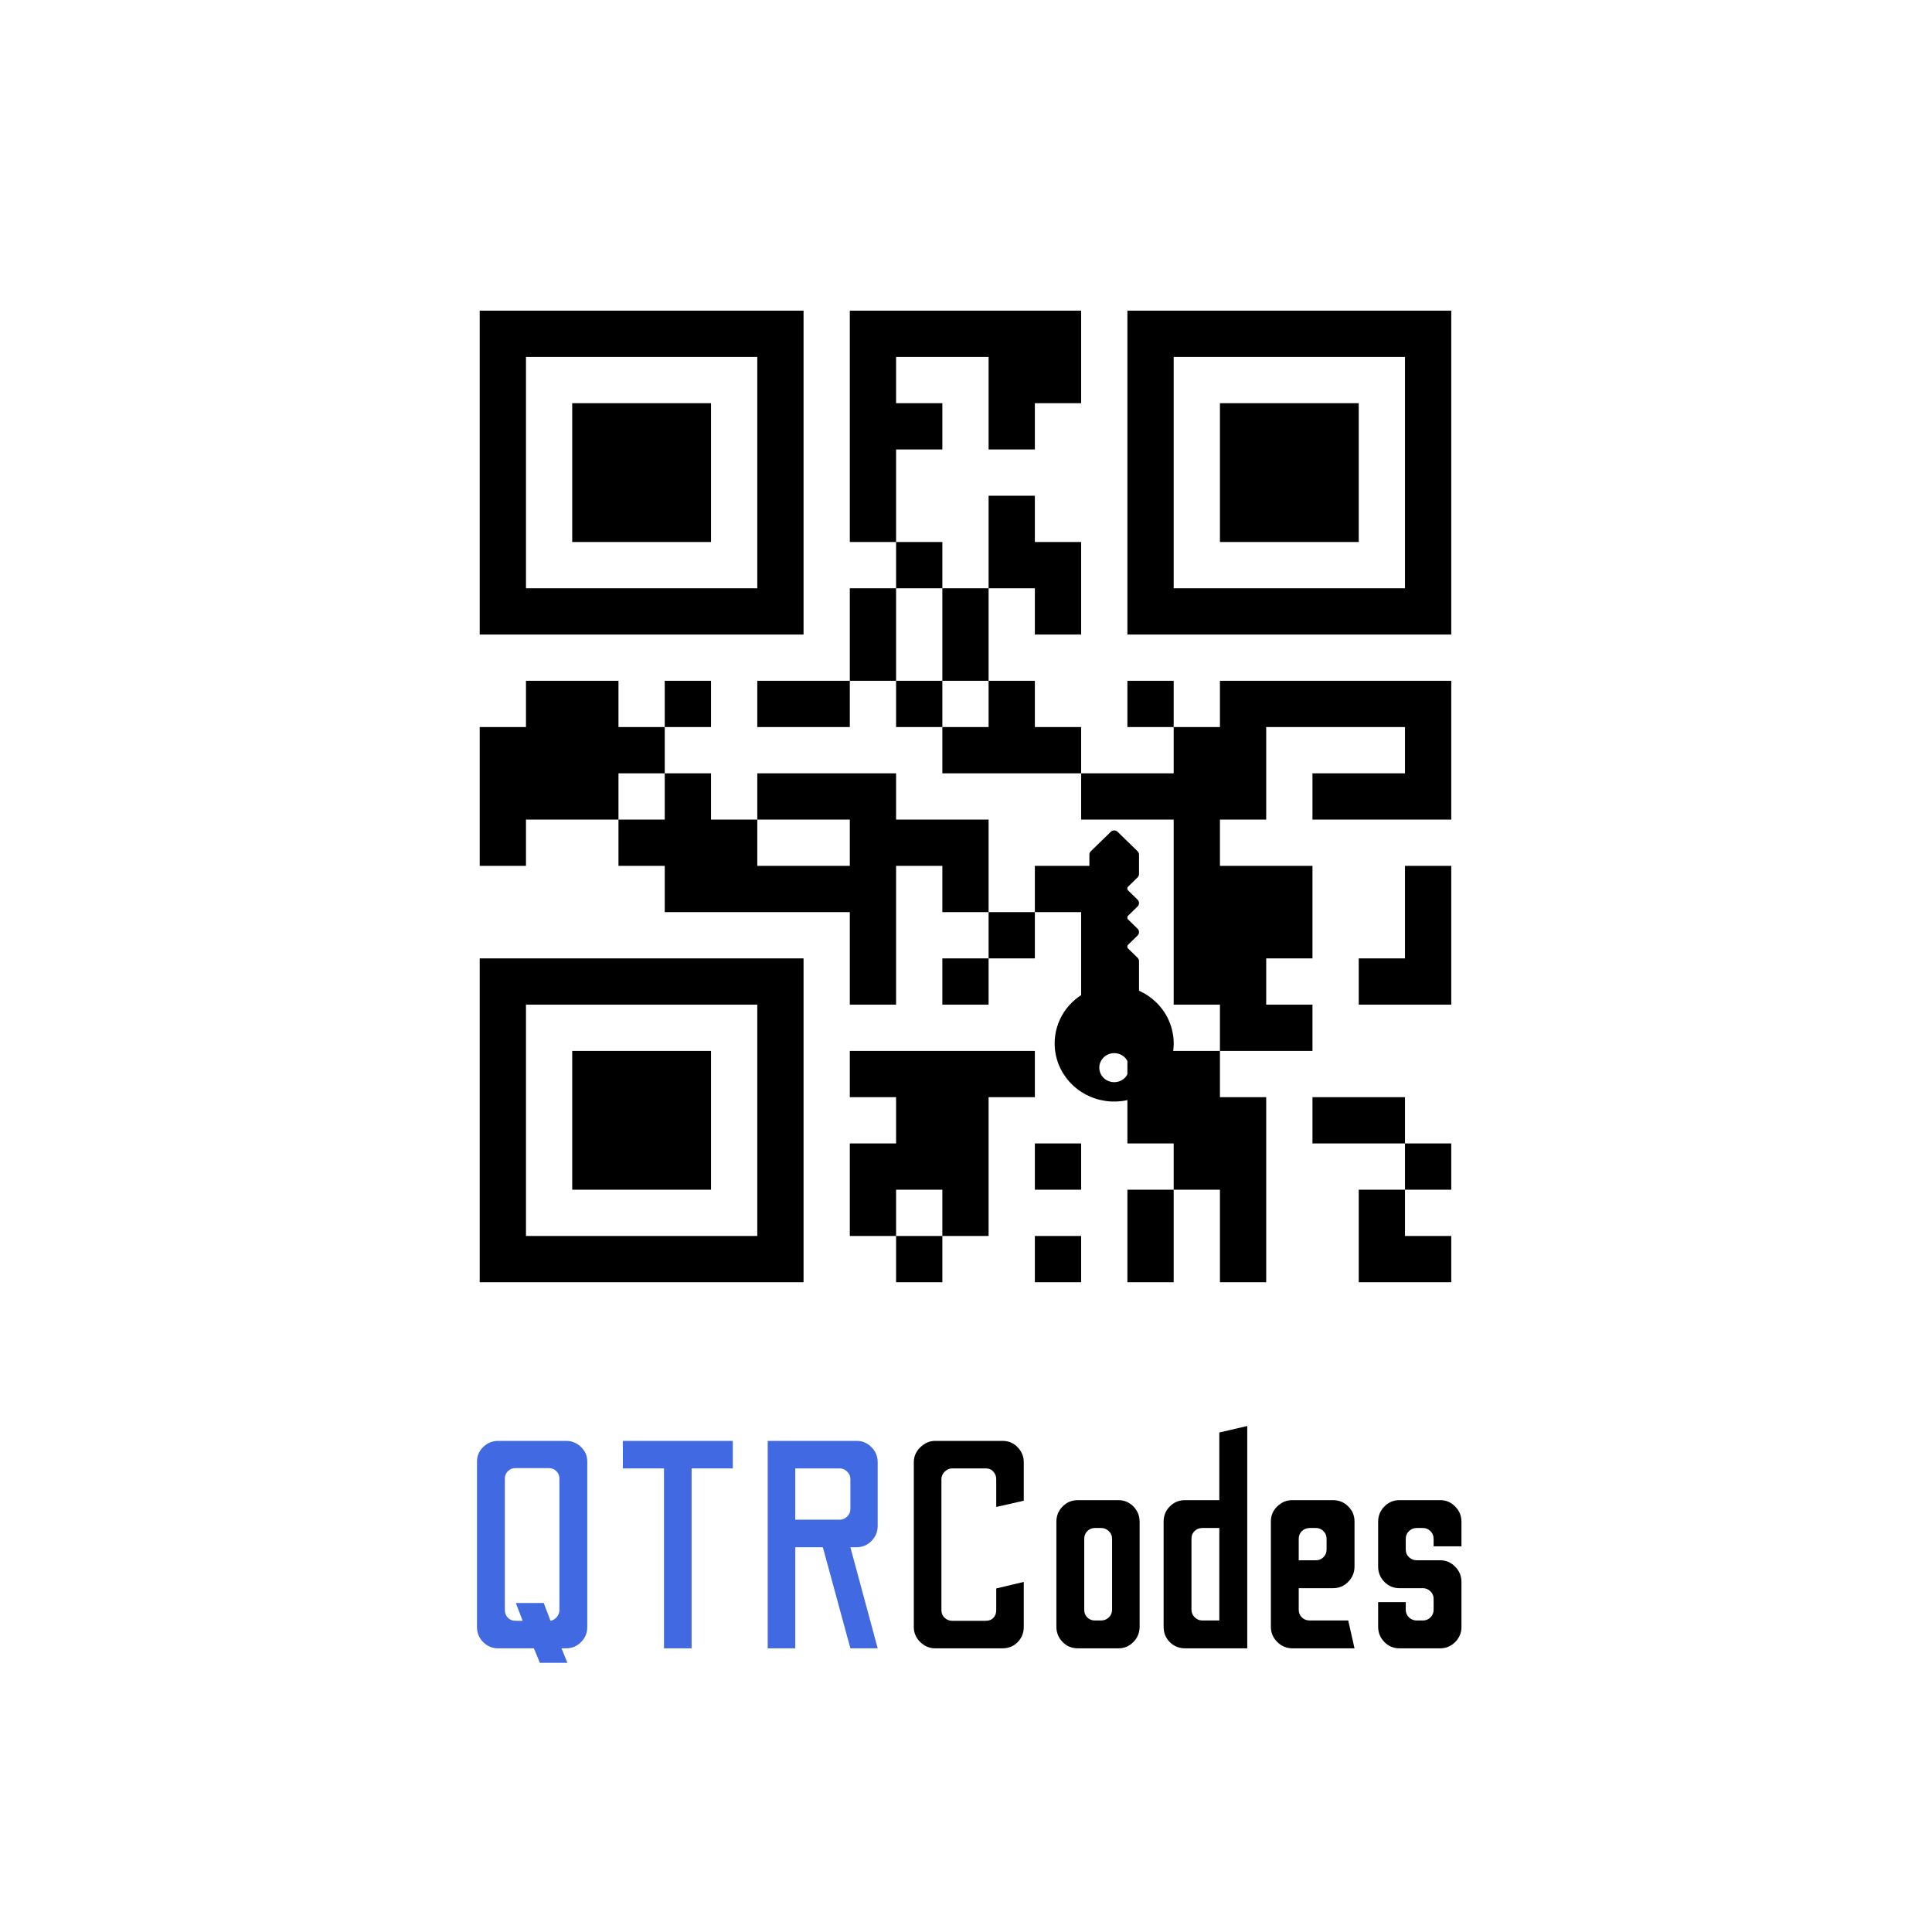
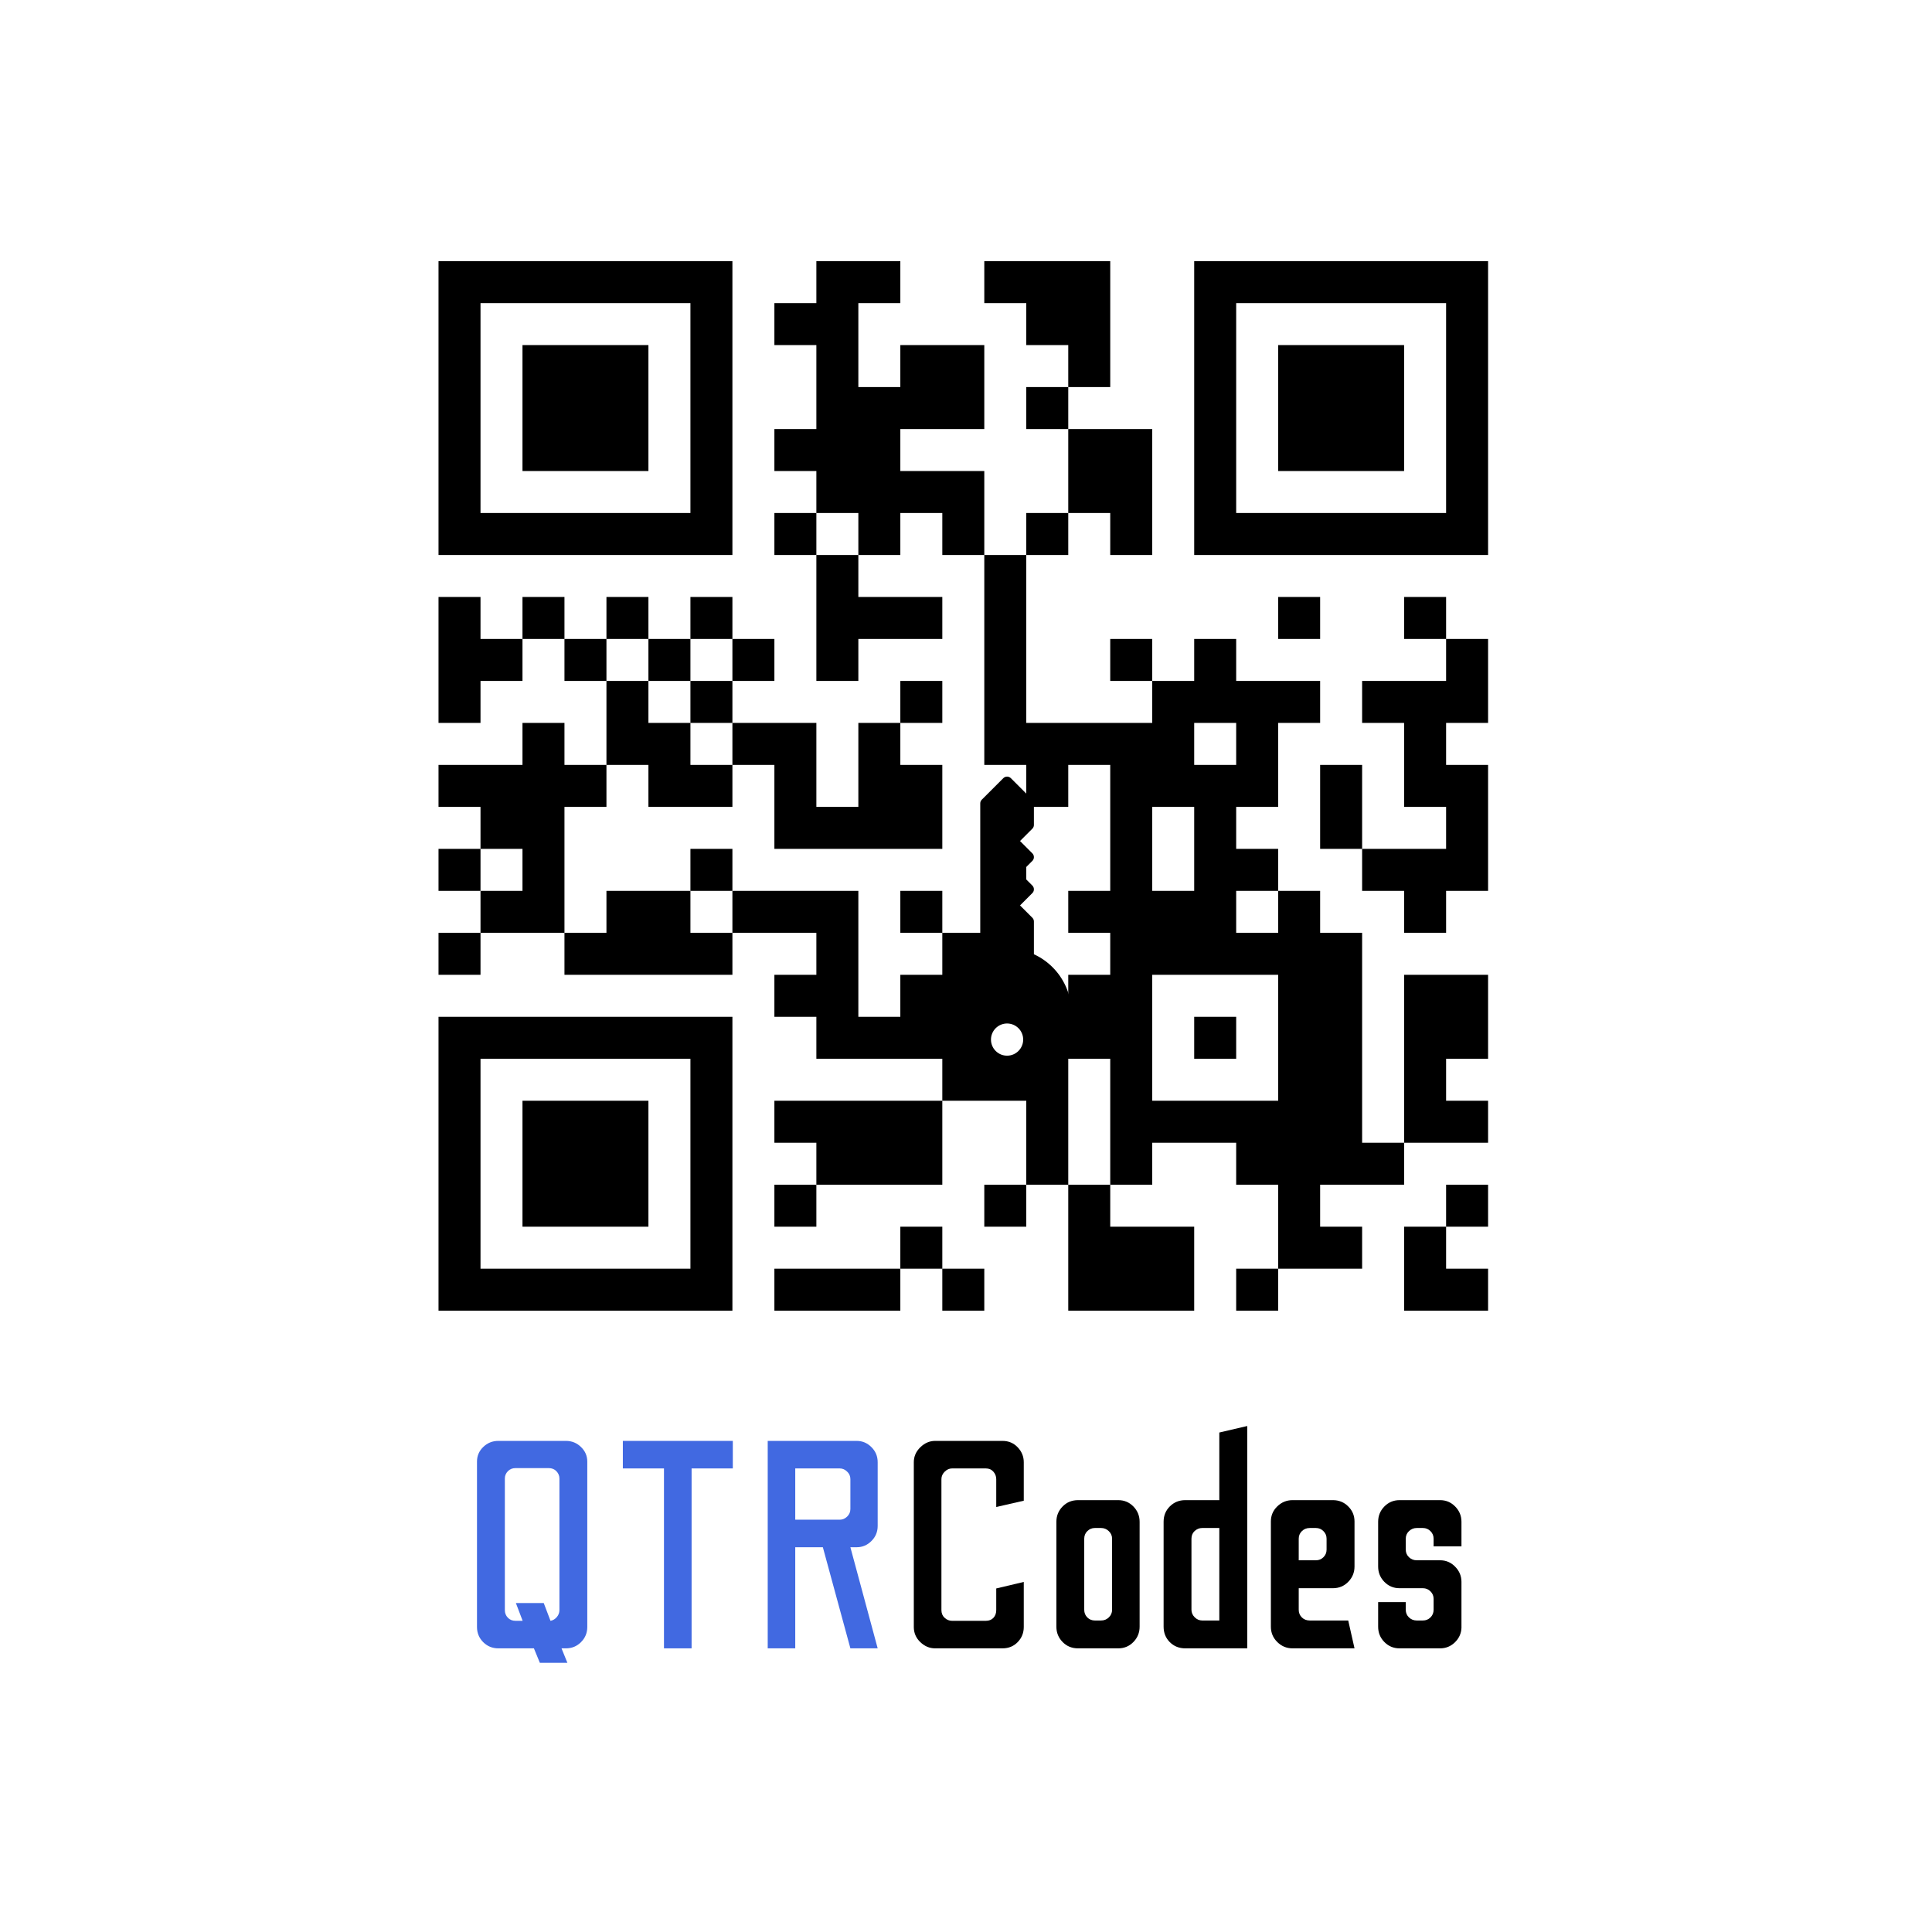
<svg xmlns="http://www.w3.org/2000/svg" width="500" viewBox="0 0 375 375" height="500" preserveAspectRatio="xMidYMid meet" version="1.0">
  <defs>
    <g />
-     <clipPath id="d9d26a7f24">
-       <path d="M 204.707 161 L 228 161 L 228 214 L 204.707 214 Z M 204.707 161 " clip-rule="nonzero" />
+     <clipPath id="ba6e3a75db">
+       <path d="M 183.02 150.273 L 208 150.273 L 208 210 L 183.02 210 Z M 183.02 150.273 " clip-rule="nonzero" />
    </clipPath>
  </defs>
-   <path fill="#000000" d="M 93.109 60.301 L 155.969 60.301 L 155.969 123.164 L 93.109 123.164 Z M 164.949 60.301 L 209.848 60.301 L 209.848 78.262 L 200.867 78.262 L 200.867 87.242 L 191.887 87.242 L 191.887 69.281 L 173.93 69.281 L 173.93 78.262 L 182.91 78.262 L 182.91 87.242 L 173.93 87.242 L 173.93 105.203 L 164.949 105.203 Z M 218.828 60.301 L 281.688 60.301 L 281.688 123.164 L 218.828 123.164 Z M 102.09 69.281 L 102.09 114.184 L 146.988 114.184 L 146.988 69.281 Z M 227.809 69.281 L 227.809 114.184 L 272.707 114.184 L 272.707 69.281 Z M 111.066 78.262 L 138.008 78.262 L 138.008 105.203 L 111.066 105.203 Z M 236.789 78.262 L 263.73 78.262 L 263.73 105.203 L 236.789 105.203 Z M 191.887 96.223 L 200.867 96.223 L 200.867 105.203 L 209.848 105.203 L 209.848 123.164 L 200.867 123.164 L 200.867 114.184 L 191.887 114.184 Z M 173.93 105.203 L 182.91 105.203 L 182.91 114.184 L 173.93 114.184 Z M 164.949 114.184 L 173.93 114.184 L 173.93 132.141 L 164.949 132.141 Z M 182.91 114.184 L 191.887 114.184 L 191.887 132.141 L 182.91 132.141 Z M 102.09 132.141 L 120.047 132.141 L 120.047 141.121 L 129.027 141.121 L 129.027 150.102 L 120.047 150.102 L 120.047 159.082 L 102.09 159.082 L 102.09 168.062 L 93.109 168.062 L 93.109 141.121 L 102.09 141.121 Z M 129.027 132.141 L 138.008 132.141 L 138.008 141.121 L 129.027 141.121 Z M 146.988 132.141 L 164.949 132.141 L 164.949 141.121 L 146.988 141.121 Z M 173.93 132.141 L 182.91 132.141 L 182.91 141.121 L 173.93 141.121 Z M 191.887 132.141 L 200.867 132.141 L 200.867 141.121 L 209.848 141.121 L 209.848 150.102 L 182.91 150.102 L 182.91 141.121 L 191.887 141.121 Z M 218.828 132.141 L 227.809 132.141 L 227.809 141.121 L 218.828 141.121 Z M 236.789 132.141 L 281.688 132.141 L 281.688 159.082 L 254.75 159.082 L 254.75 150.102 L 272.707 150.102 L 272.707 141.121 L 245.77 141.121 L 245.77 159.082 L 236.789 159.082 L 236.789 168.062 L 254.75 168.062 L 254.75 186.023 L 245.77 186.023 L 245.77 195.004 L 254.75 195.004 L 254.75 203.984 L 236.789 203.984 L 236.789 195.004 L 227.809 195.004 L 227.809 159.082 L 209.848 159.082 L 209.848 150.102 L 227.809 150.102 L 227.809 141.121 L 236.789 141.121 Z M 129.027 150.102 L 138.008 150.102 L 138.008 159.082 L 146.988 159.082 L 146.988 168.062 L 164.949 168.062 L 164.949 159.082 L 146.988 159.082 L 146.988 150.102 L 173.93 150.102 L 173.93 159.082 L 191.887 159.082 L 191.887 177.043 L 182.91 177.043 L 182.91 168.062 L 173.93 168.062 L 173.93 195.004 L 164.949 195.004 L 164.949 177.043 L 129.027 177.043 L 129.027 168.062 L 120.047 168.062 L 120.047 159.082 L 129.027 159.082 Z M 200.867 168.062 L 218.828 168.062 L 218.828 203.984 L 209.848 203.984 L 209.848 177.043 L 200.867 177.043 Z M 272.707 168.062 L 281.688 168.062 L 281.688 195.004 L 263.73 195.004 L 263.73 186.023 L 272.707 186.023 Z M 191.887 177.043 L 200.867 177.043 L 200.867 186.023 L 191.887 186.023 Z M 93.109 186.023 L 155.969 186.023 L 155.969 248.883 L 93.109 248.883 Z M 182.91 186.023 L 191.887 186.023 L 191.887 195.004 L 182.91 195.004 Z M 102.09 195.004 L 102.09 239.902 L 146.988 239.902 L 146.988 195.004 Z M 111.066 203.984 L 138.008 203.984 L 138.008 230.922 L 111.066 230.922 Z M 164.949 203.984 L 200.867 203.984 L 200.867 212.961 L 191.887 212.961 L 191.887 239.902 L 182.91 239.902 L 182.91 230.922 L 173.93 230.922 L 173.93 239.902 L 164.949 239.902 L 164.949 221.941 L 173.93 221.941 L 173.93 212.961 L 164.949 212.961 Z M 218.828 203.984 L 236.789 203.984 L 236.789 212.961 L 245.77 212.961 L 245.77 248.883 L 236.789 248.883 L 236.789 230.922 L 227.809 230.922 L 227.809 221.941 L 218.828 221.941 Z M 254.75 212.961 L 272.707 212.961 L 272.707 221.941 L 254.75 221.941 Z M 200.867 221.941 L 209.848 221.941 L 209.848 230.922 L 200.867 230.922 Z M 272.707 221.941 L 281.688 221.941 L 281.688 230.922 L 272.707 230.922 Z M 218.828 230.922 L 227.809 230.922 L 227.809 248.883 L 218.828 248.883 Z M 263.73 230.922 L 272.707 230.922 L 272.707 239.902 L 281.688 239.902 L 281.688 248.883 L 263.73 248.883 Z M 173.93 239.902 L 182.91 239.902 L 182.91 248.883 L 173.93 248.883 Z M 200.867 239.902 L 209.848 239.902 L 209.848 248.883 L 200.867 248.883 Z M 200.867 239.902 " fill-opacity="1" fill-rule="nonzero" />
-   <g clip-path="url(#d9d26a7f24)">
-     <path fill="#000000" d="M 204.707 202.535 C 204.703 201.457 204.855 200.398 205.168 199.359 C 205.477 198.324 205.93 197.352 206.527 196.441 C 207.125 195.535 207.844 194.727 208.68 194.02 C 209.52 193.312 210.441 192.738 211.449 192.293 L 211.449 165.887 C 211.449 165.629 211.543 165.406 211.73 165.223 L 215.586 161.465 C 215.773 161.281 216 161.188 216.266 161.188 C 216.531 161.188 216.758 161.281 216.945 161.465 L 220.797 165.223 C 220.984 165.406 221.082 165.629 221.082 165.887 L 221.082 169.645 C 221.082 169.906 220.984 170.129 220.797 170.312 L 218.59 172.465 L 220.797 174.621 C 220.984 174.805 221.082 175.023 221.082 175.285 C 221.082 175.543 220.984 175.766 220.797 175.949 L 218.59 178.102 L 220.797 180.258 C 220.984 180.441 221.082 180.664 221.082 180.922 C 221.082 181.184 220.984 181.402 220.797 181.586 L 218.59 183.742 L 220.797 185.895 C 220.984 186.078 221.082 186.301 221.082 186.562 L 221.082 192.293 C 221.707 192.574 222.301 192.906 222.867 193.289 C 223.434 193.676 223.957 194.105 224.445 194.582 C 224.93 195.059 225.371 195.57 225.762 196.125 C 226.156 196.676 226.492 197.258 226.777 197.871 C 227.062 198.484 227.293 199.113 227.461 199.766 C 227.629 200.418 227.738 201.078 227.789 201.75 C 227.836 202.422 227.82 203.09 227.746 203.758 C 227.672 204.426 227.539 205.082 227.344 205.73 C 227.148 206.375 226.895 206.996 226.586 207.598 C 226.277 208.199 225.918 208.766 225.504 209.305 C 225.09 209.844 224.629 210.34 224.125 210.797 C 223.621 211.254 223.078 211.664 222.5 212.027 C 221.918 212.391 221.309 212.699 220.672 212.957 C 220.035 213.215 219.379 213.414 218.707 213.555 C 218.035 213.699 217.352 213.781 216.664 213.805 C 215.977 213.828 215.289 213.793 214.609 213.695 C 213.926 213.598 213.258 213.445 212.605 213.23 C 211.953 213.02 211.324 212.75 210.719 212.43 C 210.113 212.105 209.543 211.734 209.008 211.312 C 208.473 210.891 207.977 210.426 207.527 209.918 C 207.074 209.406 206.676 208.863 206.324 208.285 C 205.973 207.707 205.676 207.105 205.434 206.473 C 205.195 205.844 205.012 205.199 204.891 204.535 C 204.77 203.875 204.707 203.207 204.707 202.535 Z M 219.152 207.234 C 219.152 206.859 219.082 206.5 218.934 206.156 C 218.789 205.809 218.578 205.504 218.309 205.238 C 218.039 204.977 217.727 204.773 217.371 204.629 C 217.016 204.484 216.648 204.414 216.266 204.414 C 215.883 204.414 215.512 204.484 215.16 204.629 C 214.805 204.773 214.492 204.977 214.223 205.238 C 213.953 205.504 213.742 205.809 213.598 206.156 C 213.449 206.5 213.375 206.859 213.375 207.234 C 213.375 207.605 213.449 207.969 213.598 208.312 C 213.742 208.656 213.953 208.961 214.223 209.227 C 214.492 209.492 214.805 209.695 215.16 209.836 C 215.512 209.98 215.883 210.051 216.266 210.051 C 216.648 210.051 217.016 209.98 217.371 209.836 C 217.723 209.695 218.035 209.488 218.309 209.227 C 218.578 208.961 218.785 208.656 218.934 208.312 C 219.082 207.965 219.152 207.605 219.152 207.234 Z M 219.152 207.234 " fill-opacity="1" fill-rule="nonzero" />
-   </g>
  <g fill="#4169e1" fill-opacity="1">
-     <g transform="translate(89.02208, 319.941)">
+     <g transform="translate(89.02208, 319.9431)">
      <g>
        <path d="M 15.766 2.812 L 14.609 0 L 7.703 0 C 6.555 0 5.578 -0.398 4.766 -1.203 C 3.961 -2.016 3.562 -2.992 3.562 -4.141 L 3.562 -36.25 C 3.562 -37.352 3.961 -38.297 4.766 -39.078 C 5.578 -39.867 6.555 -40.266 7.703 -40.266 L 20.828 -40.266 C 21.973 -40.266 22.945 -39.867 23.75 -39.078 C 24.562 -38.297 24.969 -37.352 24.969 -36.25 L 24.969 -4.141 C 24.969 -2.992 24.562 -2.016 23.75 -1.203 C 22.945 -0.398 21.973 0 20.828 0 L 19.969 0 L 21.109 2.812 Z M 11.047 -5.344 L 12.422 -5.344 L 11.109 -8.797 L 16.516 -8.797 L 17.828 -5.344 C 18.297 -5.426 18.703 -5.664 19.047 -6.062 C 19.391 -6.469 19.562 -6.922 19.562 -7.422 L 19.562 -32.969 C 19.562 -33.5 19.367 -33.969 18.984 -34.375 C 18.598 -34.781 18.098 -34.984 17.484 -34.984 L 11.047 -34.984 C 10.43 -34.984 9.93 -34.781 9.547 -34.375 C 9.16 -33.969 8.969 -33.5 8.969 -32.969 L 8.969 -7.422 C 8.969 -6.848 9.16 -6.359 9.547 -5.953 C 9.93 -5.547 10.43 -5.344 11.047 -5.344 Z M 11.047 -5.344 " />
      </g>
    </g>
  </g>
  <g fill="#4169e1" fill-opacity="1">
-     <g transform="translate(117.5498, 319.941)">
+     <g transform="translate(117.5498, 319.9431)">
      <g>
        <path d="M 11.328 0 L 11.328 -34.922 L 3.344 -34.922 L 3.344 -40.266 L 24.688 -40.266 L 24.688 -34.922 L 16.688 -34.922 L 16.688 0 Z M 11.328 0 " />
      </g>
    </g>
  </g>
  <g fill="#4169e1" fill-opacity="1">
-     <g transform="translate(145.56, 319.941)">
+     <g transform="translate(145.56, 319.9431)">
      <g>
        <path d="M 3.453 0 L 3.453 -40.266 L 20.719 -40.266 C 21.82 -40.266 22.773 -39.863 23.578 -39.062 C 24.391 -38.258 24.797 -37.281 24.797 -36.125 L 24.797 -23.766 C 24.797 -22.609 24.391 -21.629 23.578 -20.828 C 22.773 -20.023 21.82 -19.625 20.719 -19.625 L 19.5 -19.625 L 24.797 0 L 19.5 0 L 14.156 -19.625 L 8.797 -19.625 L 8.797 0 Z M 8.797 -24.969 L 17.438 -24.969 C 17.969 -24.969 18.441 -25.164 18.859 -25.562 C 19.285 -25.969 19.5 -26.461 19.5 -27.047 L 19.5 -32.844 C 19.5 -33.426 19.285 -33.914 18.859 -34.312 C 18.441 -34.719 17.969 -34.922 17.438 -34.922 L 8.797 -34.922 Z M 8.797 -24.969 " />
      </g>
    </g>
  </g>
  <g fill="#000000" fill-opacity="1">
-     <g transform="translate(173.8072, 319.941)">
+     <g transform="translate(173.8072, 319.9431)">
      <g>
        <path d="M 7.703 0 C 6.629 0 5.672 -0.398 4.828 -1.203 C 3.984 -2.016 3.562 -2.992 3.562 -4.141 L 3.562 -36.125 C 3.562 -37.238 3.984 -38.207 4.828 -39.031 C 5.672 -39.852 6.629 -40.266 7.703 -40.266 L 20.766 -40.266 C 21.953 -40.266 22.938 -39.852 23.719 -39.031 C 24.508 -38.207 24.906 -37.238 24.906 -36.125 L 24.906 -28.656 L 19.562 -27.438 L 19.562 -32.844 C 19.562 -33.383 19.379 -33.863 19.016 -34.281 C 18.648 -34.707 18.16 -34.922 17.547 -34.922 L 10.984 -34.922 C 10.453 -34.922 9.973 -34.707 9.547 -34.281 C 9.129 -33.863 8.922 -33.383 8.922 -32.844 L 8.922 -7.422 C 8.922 -6.805 9.129 -6.305 9.547 -5.922 C 9.973 -5.535 10.453 -5.344 10.984 -5.344 L 17.547 -5.344 C 18.16 -5.344 18.648 -5.535 19.016 -5.922 C 19.379 -6.305 19.562 -6.805 19.562 -7.422 L 19.562 -11.625 L 24.906 -12.891 L 24.906 -4.141 C 24.906 -2.992 24.508 -2.016 23.719 -1.203 C 22.938 -0.398 21.953 0 20.766 0 Z M 7.703 0 " />
      </g>
    </g>
  </g>
  <g fill="#000000" fill-opacity="1">
-     <g transform="translate(202.2775, 319.941)">
+     <g transform="translate(202.2775, 319.9431)">
      <g>
        <path d="M 6.969 0 C 5.77 0 4.77 -0.41 3.969 -1.234 C 3.164 -2.055 2.766 -3.047 2.766 -4.203 L 2.766 -24.562 C 2.766 -25.719 3.164 -26.707 3.969 -27.531 C 4.77 -28.352 5.77 -28.766 6.969 -28.766 L 14.781 -28.766 C 15.938 -28.766 16.914 -28.352 17.719 -27.531 C 18.52 -26.707 18.922 -25.719 18.922 -24.562 L 18.922 -4.203 C 18.922 -3.047 18.52 -2.055 17.719 -1.234 C 16.914 -0.41 15.938 0 14.781 0 Z M 10.234 -5.406 L 11.453 -5.406 C 12.023 -5.406 12.52 -5.602 12.938 -6 C 13.363 -6.406 13.578 -6.898 13.578 -7.484 L 13.578 -21.281 C 13.578 -21.863 13.363 -22.352 12.938 -22.75 C 12.52 -23.156 12.023 -23.359 11.453 -23.359 L 10.234 -23.359 C 9.66 -23.359 9.172 -23.156 8.766 -22.75 C 8.367 -22.352 8.172 -21.863 8.172 -21.281 L 8.172 -7.484 C 8.172 -6.898 8.367 -6.406 8.766 -6 C 9.172 -5.602 9.66 -5.406 10.234 -5.406 Z M 10.234 -5.406 " />
      </g>
    </g>
  </g>
  <g fill="#000000" fill-opacity="1">
-     <g transform="translate(223.5583, 319.941)">
+     <g transform="translate(223.5583, 319.9431)">
      <g>
        <path d="M 6.5 0 C 5.312 0 4.312 -0.398 3.5 -1.203 C 2.695 -2.016 2.297 -3.016 2.297 -4.203 L 2.297 -24.562 C 2.297 -25.75 2.695 -26.742 3.5 -27.547 C 4.312 -28.359 5.312 -28.766 6.5 -28.766 L 13.109 -28.766 L 13.109 -41.891 L 18.531 -43.156 L 18.531 0 Z M 9.781 -5.406 L 13.109 -5.406 L 13.109 -23.359 L 9.781 -23.359 C 9.238 -23.359 8.754 -23.164 8.328 -22.781 C 7.91 -22.395 7.703 -21.895 7.703 -21.281 L 7.703 -7.484 C 7.703 -6.941 7.91 -6.457 8.328 -6.031 C 8.754 -5.613 9.238 -5.406 9.781 -5.406 Z M 9.781 -5.406 " />
      </g>
    </g>
  </g>
  <g fill="#000000" fill-opacity="1">
-     <g transform="translate(244.379, 319.941)">
+     <g transform="translate(244.379, 319.9431)">
      <g>
        <path d="M 6.5 0 C 5.352 0 4.363 -0.41 3.531 -1.234 C 2.707 -2.055 2.297 -3.047 2.297 -4.203 L 2.297 -24.625 C 2.297 -25.77 2.707 -26.742 3.531 -27.547 C 4.363 -28.359 5.352 -28.766 6.5 -28.766 L 14.328 -28.766 C 15.516 -28.766 16.508 -28.359 17.312 -27.547 C 18.125 -26.742 18.531 -25.77 18.531 -24.625 L 18.531 -15.875 C 18.531 -14.727 18.125 -13.738 17.312 -12.906 C 16.508 -12.082 15.516 -11.672 14.328 -11.672 L 7.703 -11.672 L 7.703 -7.484 C 7.703 -6.898 7.906 -6.406 8.312 -6 C 8.719 -5.602 9.227 -5.406 9.844 -5.406 L 17.312 -5.406 L 18.531 0 Z M 7.703 -17.094 L 11.047 -17.094 C 11.617 -17.094 12.102 -17.289 12.5 -17.688 C 12.906 -18.094 13.109 -18.582 13.109 -19.156 L 13.109 -21.281 C 13.109 -21.863 12.906 -22.352 12.5 -22.75 C 12.102 -23.156 11.617 -23.359 11.047 -23.359 L 9.844 -23.359 C 9.227 -23.359 8.719 -23.156 8.312 -22.75 C 7.906 -22.352 7.703 -21.863 7.703 -21.281 Z M 7.703 -17.094 " />
      </g>
    </g>
  </g>
  <g fill="#000000" fill-opacity="1">
-     <g transform="translate(265.1996, 319.941)">
+     <g transform="translate(265.1996, 319.9431)">
      <g>
        <path d="M 6.438 0 C 5.289 0 4.312 -0.41 3.5 -1.234 C 2.695 -2.055 2.297 -3.047 2.297 -4.203 L 2.297 -8.969 L 7.656 -8.969 L 7.656 -7.484 C 7.656 -6.898 7.863 -6.406 8.281 -6 C 8.707 -5.602 9.207 -5.406 9.781 -5.406 L 10.984 -5.406 C 11.555 -5.406 12.047 -5.602 12.453 -6 C 12.859 -6.406 13.062 -6.898 13.062 -7.484 L 13.062 -9.609 C 13.062 -10.18 12.859 -10.664 12.453 -11.062 C 12.047 -11.469 11.555 -11.672 10.984 -11.672 L 6.438 -11.672 C 5.289 -11.672 4.312 -12.082 3.5 -12.906 C 2.695 -13.738 2.297 -14.727 2.297 -15.875 L 2.297 -24.562 C 2.297 -25.719 2.695 -26.707 3.5 -27.531 C 4.312 -28.352 5.289 -28.766 6.438 -28.766 L 14.328 -28.766 C 15.473 -28.766 16.445 -28.352 17.25 -27.531 C 18.062 -26.707 18.469 -25.719 18.469 -24.562 L 18.469 -19.797 L 13.062 -19.797 L 13.062 -21.281 C 13.062 -21.863 12.859 -22.352 12.453 -22.75 C 12.047 -23.156 11.555 -23.359 10.984 -23.359 L 9.781 -23.359 C 9.207 -23.359 8.707 -23.156 8.281 -22.75 C 7.863 -22.352 7.656 -21.863 7.656 -21.281 L 7.656 -19.156 C 7.656 -18.582 7.863 -18.094 8.281 -17.688 C 8.707 -17.289 9.207 -17.094 9.781 -17.094 L 14.328 -17.094 C 15.473 -17.094 16.445 -16.676 17.25 -15.844 C 18.062 -15.02 18.469 -14.035 18.469 -12.891 L 18.469 -3.969 C 18.426 -2.895 18.004 -1.961 17.203 -1.172 C 16.398 -0.391 15.441 0 14.328 0 Z M 6.438 0 " />
      </g>
    </g>
  </g>
+   <path fill="#000000" d="M 85.117 50.684 L 142.16 50.684 L 142.16 107.723 L 85.117 107.723 Z M 158.457 50.684 L 174.754 50.684 L 174.754 58.832 L 166.605 58.832 L 166.605 75.129 L 174.754 75.129 L 174.754 66.98 L 191.051 66.98 L 191.051 83.277 L 174.754 83.277 L 174.754 91.426 L 191.051 91.426 L 191.051 107.723 L 182.902 107.723 L 182.902 99.574 L 174.754 99.574 L 174.754 107.723 L 166.605 107.723 L 166.605 99.574 L 158.457 99.574 L 158.457 91.426 L 150.309 91.426 L 150.309 83.277 L 158.457 83.277 L 158.457 66.98 L 150.309 66.98 L 150.309 58.832 L 158.457 58.832 Z M 191.051 50.684 L 215.496 50.684 L 215.496 75.129 L 207.348 75.129 L 207.348 66.98 L 199.199 66.98 L 199.199 58.832 L 191.051 58.832 Z M 231.793 50.684 L 288.836 50.684 L 288.836 107.723 L 231.793 107.723 Z M 93.266 58.832 L 93.266 99.574 L 134.012 99.574 L 134.012 58.832 Z M 239.941 58.832 L 239.941 99.574 L 280.688 99.574 L 280.688 58.832 Z M 101.414 66.98 L 125.859 66.98 L 125.859 91.426 L 101.414 91.426 Z M 248.09 66.98 L 272.535 66.98 L 272.535 91.426 L 248.09 91.426 Z M 199.199 75.129 L 207.348 75.129 L 207.348 83.277 L 199.199 83.277 Z M 207.348 83.277 L 223.645 83.277 L 223.645 107.723 L 215.496 107.723 L 215.496 99.574 L 207.348 99.574 Z M 150.309 99.574 L 158.457 99.574 L 158.457 107.723 L 150.309 107.723 Z M 199.199 99.574 L 207.348 99.574 L 207.348 107.723 L 199.199 107.723 Z M 158.457 107.723 L 166.605 107.723 L 166.605 115.871 L 182.902 115.871 L 182.902 124.02 L 166.605 124.02 L 166.605 132.168 L 158.457 132.168 Z M 191.051 107.723 L 199.199 107.723 L 199.199 140.316 L 223.645 140.316 L 223.645 132.168 L 231.793 132.168 L 231.793 124.02 L 239.941 124.02 L 239.941 132.168 L 256.238 132.168 L 256.238 140.316 L 248.09 140.316 L 248.09 156.617 L 239.941 156.617 L 239.941 164.766 L 248.09 164.766 L 248.09 172.914 L 239.941 172.914 L 239.941 181.062 L 248.09 181.062 L 248.09 172.914 L 256.238 172.914 L 256.238 181.062 L 264.387 181.062 L 264.387 221.805 L 272.535 221.805 L 272.535 229.953 L 256.238 229.953 L 256.238 238.102 L 264.387 238.102 L 264.387 246.25 L 248.09 246.25 L 248.09 229.953 L 239.941 229.953 L 239.941 221.805 L 223.645 221.805 L 223.645 229.953 L 215.496 229.953 L 215.496 205.508 L 207.348 205.508 L 207.348 229.953 L 199.199 229.953 L 199.199 213.656 L 182.902 213.656 L 182.902 205.508 L 158.457 205.508 L 158.457 197.359 L 150.309 197.359 L 150.309 189.211 L 158.457 189.211 L 158.457 181.062 L 142.16 181.062 L 142.16 172.914 L 166.605 172.914 L 166.605 197.359 L 174.754 197.359 L 174.754 189.211 L 182.902 189.211 L 182.902 181.062 L 191.051 181.062 L 191.051 189.211 L 199.199 189.211 L 199.199 197.359 L 191.051 197.359 L 191.051 205.508 L 199.199 205.508 L 199.199 197.359 L 207.348 197.359 L 207.348 189.211 L 215.496 189.211 L 215.496 181.062 L 207.348 181.062 L 207.348 172.914 L 215.496 172.914 L 215.496 148.469 L 207.348 148.469 L 207.348 156.617 L 199.199 156.617 L 199.199 148.469 L 191.051 148.469 Z M 85.117 115.871 L 93.266 115.871 L 93.266 124.02 L 101.414 124.02 L 101.414 132.168 L 93.266 132.168 L 93.266 140.316 L 85.117 140.316 Z M 101.414 115.871 L 109.562 115.871 L 109.562 124.02 L 101.414 124.02 Z M 117.711 115.871 L 125.859 115.871 L 125.859 124.02 L 117.711 124.02 Z M 134.012 115.871 L 142.16 115.871 L 142.16 124.02 L 134.012 124.02 Z M 248.09 115.871 L 256.238 115.871 L 256.238 124.02 L 248.09 124.02 Z M 272.535 115.871 L 280.688 115.871 L 280.688 124.02 L 272.535 124.02 Z M 109.562 124.02 L 117.711 124.02 L 117.711 132.168 L 109.562 132.168 Z M 125.859 124.02 L 134.012 124.02 L 134.012 132.168 L 125.859 132.168 Z M 142.16 124.02 L 150.309 124.02 L 150.309 132.168 L 142.16 132.168 Z M 215.496 124.02 L 223.645 124.02 L 223.645 132.168 L 215.496 132.168 Z M 280.688 124.02 L 288.836 124.02 L 288.836 140.316 L 280.688 140.316 L 280.688 148.469 L 288.836 148.469 L 288.836 172.914 L 280.688 172.914 L 280.688 181.062 L 272.535 181.062 L 272.535 172.914 L 264.387 172.914 L 264.387 164.766 L 280.688 164.766 L 280.688 156.617 L 272.535 156.617 L 272.535 140.316 L 264.387 140.316 L 264.387 132.168 L 280.688 132.168 Z M 117.711 132.168 L 125.859 132.168 L 125.859 140.316 L 134.012 140.316 L 134.012 148.469 L 142.16 148.469 L 142.16 156.617 L 125.859 156.617 L 125.859 148.469 L 117.711 148.469 Z M 134.012 132.168 L 142.16 132.168 L 142.16 140.316 L 134.012 140.316 Z M 174.754 132.168 L 182.902 132.168 L 182.902 140.316 L 174.754 140.316 Z M 101.414 140.316 L 109.562 140.316 L 109.562 148.469 L 117.711 148.469 L 117.711 156.617 L 109.562 156.617 L 109.562 181.062 L 93.266 181.062 L 93.266 172.914 L 101.414 172.914 L 101.414 164.766 L 93.266 164.766 L 93.266 156.617 L 85.117 156.617 L 85.117 148.469 L 101.414 148.469 Z M 142.16 140.316 L 158.457 140.316 L 158.457 156.617 L 166.605 156.617 L 166.605 140.316 L 174.754 140.316 L 174.754 148.469 L 182.902 148.469 L 182.902 164.766 L 150.309 164.766 L 150.309 148.469 L 142.16 148.469 Z M 231.793 140.316 L 231.793 148.469 L 239.941 148.469 L 239.941 140.316 Z M 256.238 148.469 L 264.387 148.469 L 264.387 164.766 L 256.238 164.766 Z M 223.645 156.617 L 223.645 172.914 L 231.793 172.914 L 231.793 156.617 Z M 85.117 164.766 L 93.266 164.766 L 93.266 172.914 L 85.117 172.914 Z M 134.012 164.766 L 142.16 164.766 L 142.16 172.914 L 134.012 172.914 Z M 191.051 164.766 L 199.199 164.766 L 199.199 172.914 L 191.051 172.914 Z M 117.711 172.914 L 134.012 172.914 L 134.012 181.062 L 142.16 181.062 L 142.16 189.211 L 109.562 189.211 L 109.562 181.062 L 117.711 181.062 Z M 174.754 172.914 L 182.902 172.914 L 182.902 181.062 L 174.754 181.062 Z M 85.117 181.062 L 93.266 181.062 L 93.266 189.211 L 85.117 189.211 Z M 223.645 189.211 L 223.645 213.656 L 248.09 213.656 L 248.09 189.211 Z M 272.535 189.211 L 288.836 189.211 L 288.836 205.508 L 280.688 205.508 L 280.688 213.656 L 288.836 213.656 L 288.836 221.805 L 272.535 221.805 Z M 85.117 197.359 L 142.16 197.359 L 142.16 254.398 L 85.117 254.398 Z M 231.793 197.359 L 239.941 197.359 L 239.941 205.508 L 231.793 205.508 Z M 93.266 205.508 L 93.266 246.25 L 134.012 246.25 L 134.012 205.508 Z M 101.414 213.656 L 125.859 213.656 L 125.859 238.102 L 101.414 238.102 Z M 150.309 213.656 L 182.902 213.656 L 182.902 229.953 L 158.457 229.953 L 158.457 221.805 L 150.309 221.805 Z M 150.309 229.953 L 158.457 229.953 L 158.457 238.102 L 150.309 238.102 Z M 191.051 229.953 L 199.199 229.953 L 199.199 238.102 L 191.051 238.102 Z M 207.348 229.953 L 215.496 229.953 L 215.496 238.102 L 231.793 238.102 L 231.793 254.398 L 207.348 254.398 Z M 280.688 229.953 L 288.836 229.953 L 288.836 238.102 L 280.688 238.102 Z M 174.754 238.102 L 182.902 238.102 L 182.902 246.25 L 174.754 246.25 Z M 272.535 238.102 L 280.688 238.102 L 280.688 246.25 L 288.836 246.25 L 288.836 254.398 L 272.535 254.398 Z M 150.309 246.25 L 174.754 246.25 L 174.754 254.398 L 150.309 254.398 Z M 182.902 246.25 L 191.051 246.25 L 191.051 254.398 L 182.902 254.398 Z M 239.941 246.25 L 248.09 246.25 L 248.09 254.398 L 239.941 254.398 Z M 239.941 246.25 " fill-opacity="1" fill-rule="nonzero" />
+   <g clip-path="url(#ba6e3a75db)">
+     <path fill="#000000" d="M 182.973 196.574 C 182.969 195.379 183.133 194.203 183.469 193.055 C 183.805 191.906 184.293 190.828 184.941 189.82 C 185.59 188.812 186.363 187.918 187.27 187.137 C 188.176 186.352 189.176 185.715 190.266 185.219 L 190.266 155.949 C 190.266 155.66 190.367 155.414 190.57 155.211 L 194.734 151.047 C 194.832 150.949 194.945 150.871 195.074 150.82 C 195.203 150.766 195.336 150.738 195.473 150.738 C 195.609 150.738 195.742 150.766 195.871 150.82 C 196 150.871 196.113 150.949 196.211 151.047 L 200.375 155.211 C 200.578 155.414 200.68 155.66 200.68 155.949 L 200.68 160.117 C 200.68 160.402 200.578 160.648 200.375 160.852 L 197.988 163.242 L 200.375 165.629 C 200.473 165.727 200.551 165.84 200.602 165.969 C 200.656 166.094 200.68 166.227 200.68 166.367 C 200.68 166.504 200.656 166.637 200.602 166.766 C 200.551 166.891 200.473 167.004 200.375 167.102 L 197.988 169.492 L 200.375 171.879 C 200.473 171.977 200.551 172.09 200.602 172.219 C 200.656 172.344 200.68 172.477 200.68 172.617 C 200.68 172.754 200.656 172.887 200.602 173.016 C 200.551 173.141 200.473 173.254 200.375 173.352 L 197.988 175.742 L 200.375 178.129 C 200.578 178.332 200.68 178.578 200.68 178.867 L 200.68 185.219 C 201.359 185.531 202.004 185.898 202.613 186.324 C 203.227 186.75 203.793 187.23 204.32 187.758 C 204.848 188.285 205.32 188.855 205.746 189.469 C 206.168 190.082 206.535 190.727 206.844 191.406 C 207.152 192.082 207.398 192.785 207.582 193.504 C 207.766 194.227 207.883 194.961 207.934 195.703 C 207.988 196.449 207.973 197.191 207.895 197.93 C 207.812 198.672 207.668 199.398 207.457 200.113 C 207.246 200.828 206.973 201.52 206.637 202.188 C 206.305 202.852 205.91 203.484 205.465 204.078 C 205.016 204.676 204.52 205.227 203.977 205.734 C 203.43 206.242 202.844 206.695 202.215 207.098 C 201.586 207.5 200.93 207.844 200.242 208.129 C 199.551 208.414 198.844 208.633 198.113 208.793 C 197.387 208.949 196.648 209.043 195.906 209.066 C 195.16 209.094 194.418 209.055 193.68 208.945 C 192.945 208.84 192.223 208.668 191.516 208.434 C 190.809 208.195 190.125 207.902 189.473 207.543 C 188.82 207.184 188.203 206.773 187.621 206.305 C 187.043 205.836 186.508 205.32 186.02 204.758 C 185.531 204.195 185.098 203.59 184.719 202.949 C 184.34 202.309 184.02 201.641 183.758 200.941 C 183.5 200.242 183.301 199.527 183.172 198.793 C 183.039 198.059 182.973 197.32 182.973 196.574 Z M 198.598 201.781 C 198.598 201.367 198.52 200.969 198.359 200.586 C 198.203 200.203 197.977 199.867 197.684 199.574 C 197.391 199.281 197.051 199.055 196.668 198.895 C 196.285 198.738 195.887 198.656 195.473 198.656 C 195.059 198.656 194.66 198.738 194.277 198.895 C 193.895 199.055 193.555 199.281 193.262 199.574 C 192.969 199.867 192.746 200.203 192.586 200.586 C 192.426 200.969 192.348 201.367 192.348 201.781 C 192.348 202.199 192.426 202.598 192.586 202.98 C 192.746 203.363 192.969 203.699 193.262 203.992 C 193.555 204.285 193.895 204.512 194.277 204.672 C 194.66 204.828 195.059 204.906 195.473 204.906 C 195.887 204.906 196.285 204.828 196.668 204.668 C 197.051 204.512 197.387 204.285 197.68 203.992 C 197.973 203.699 198.199 203.359 198.359 202.977 C 198.52 202.598 198.598 202.199 198.598 201.781 Z M 198.598 201.781 " fill-opacity="1" fill-rule="nonzero" />
+   </g>
</svg>
